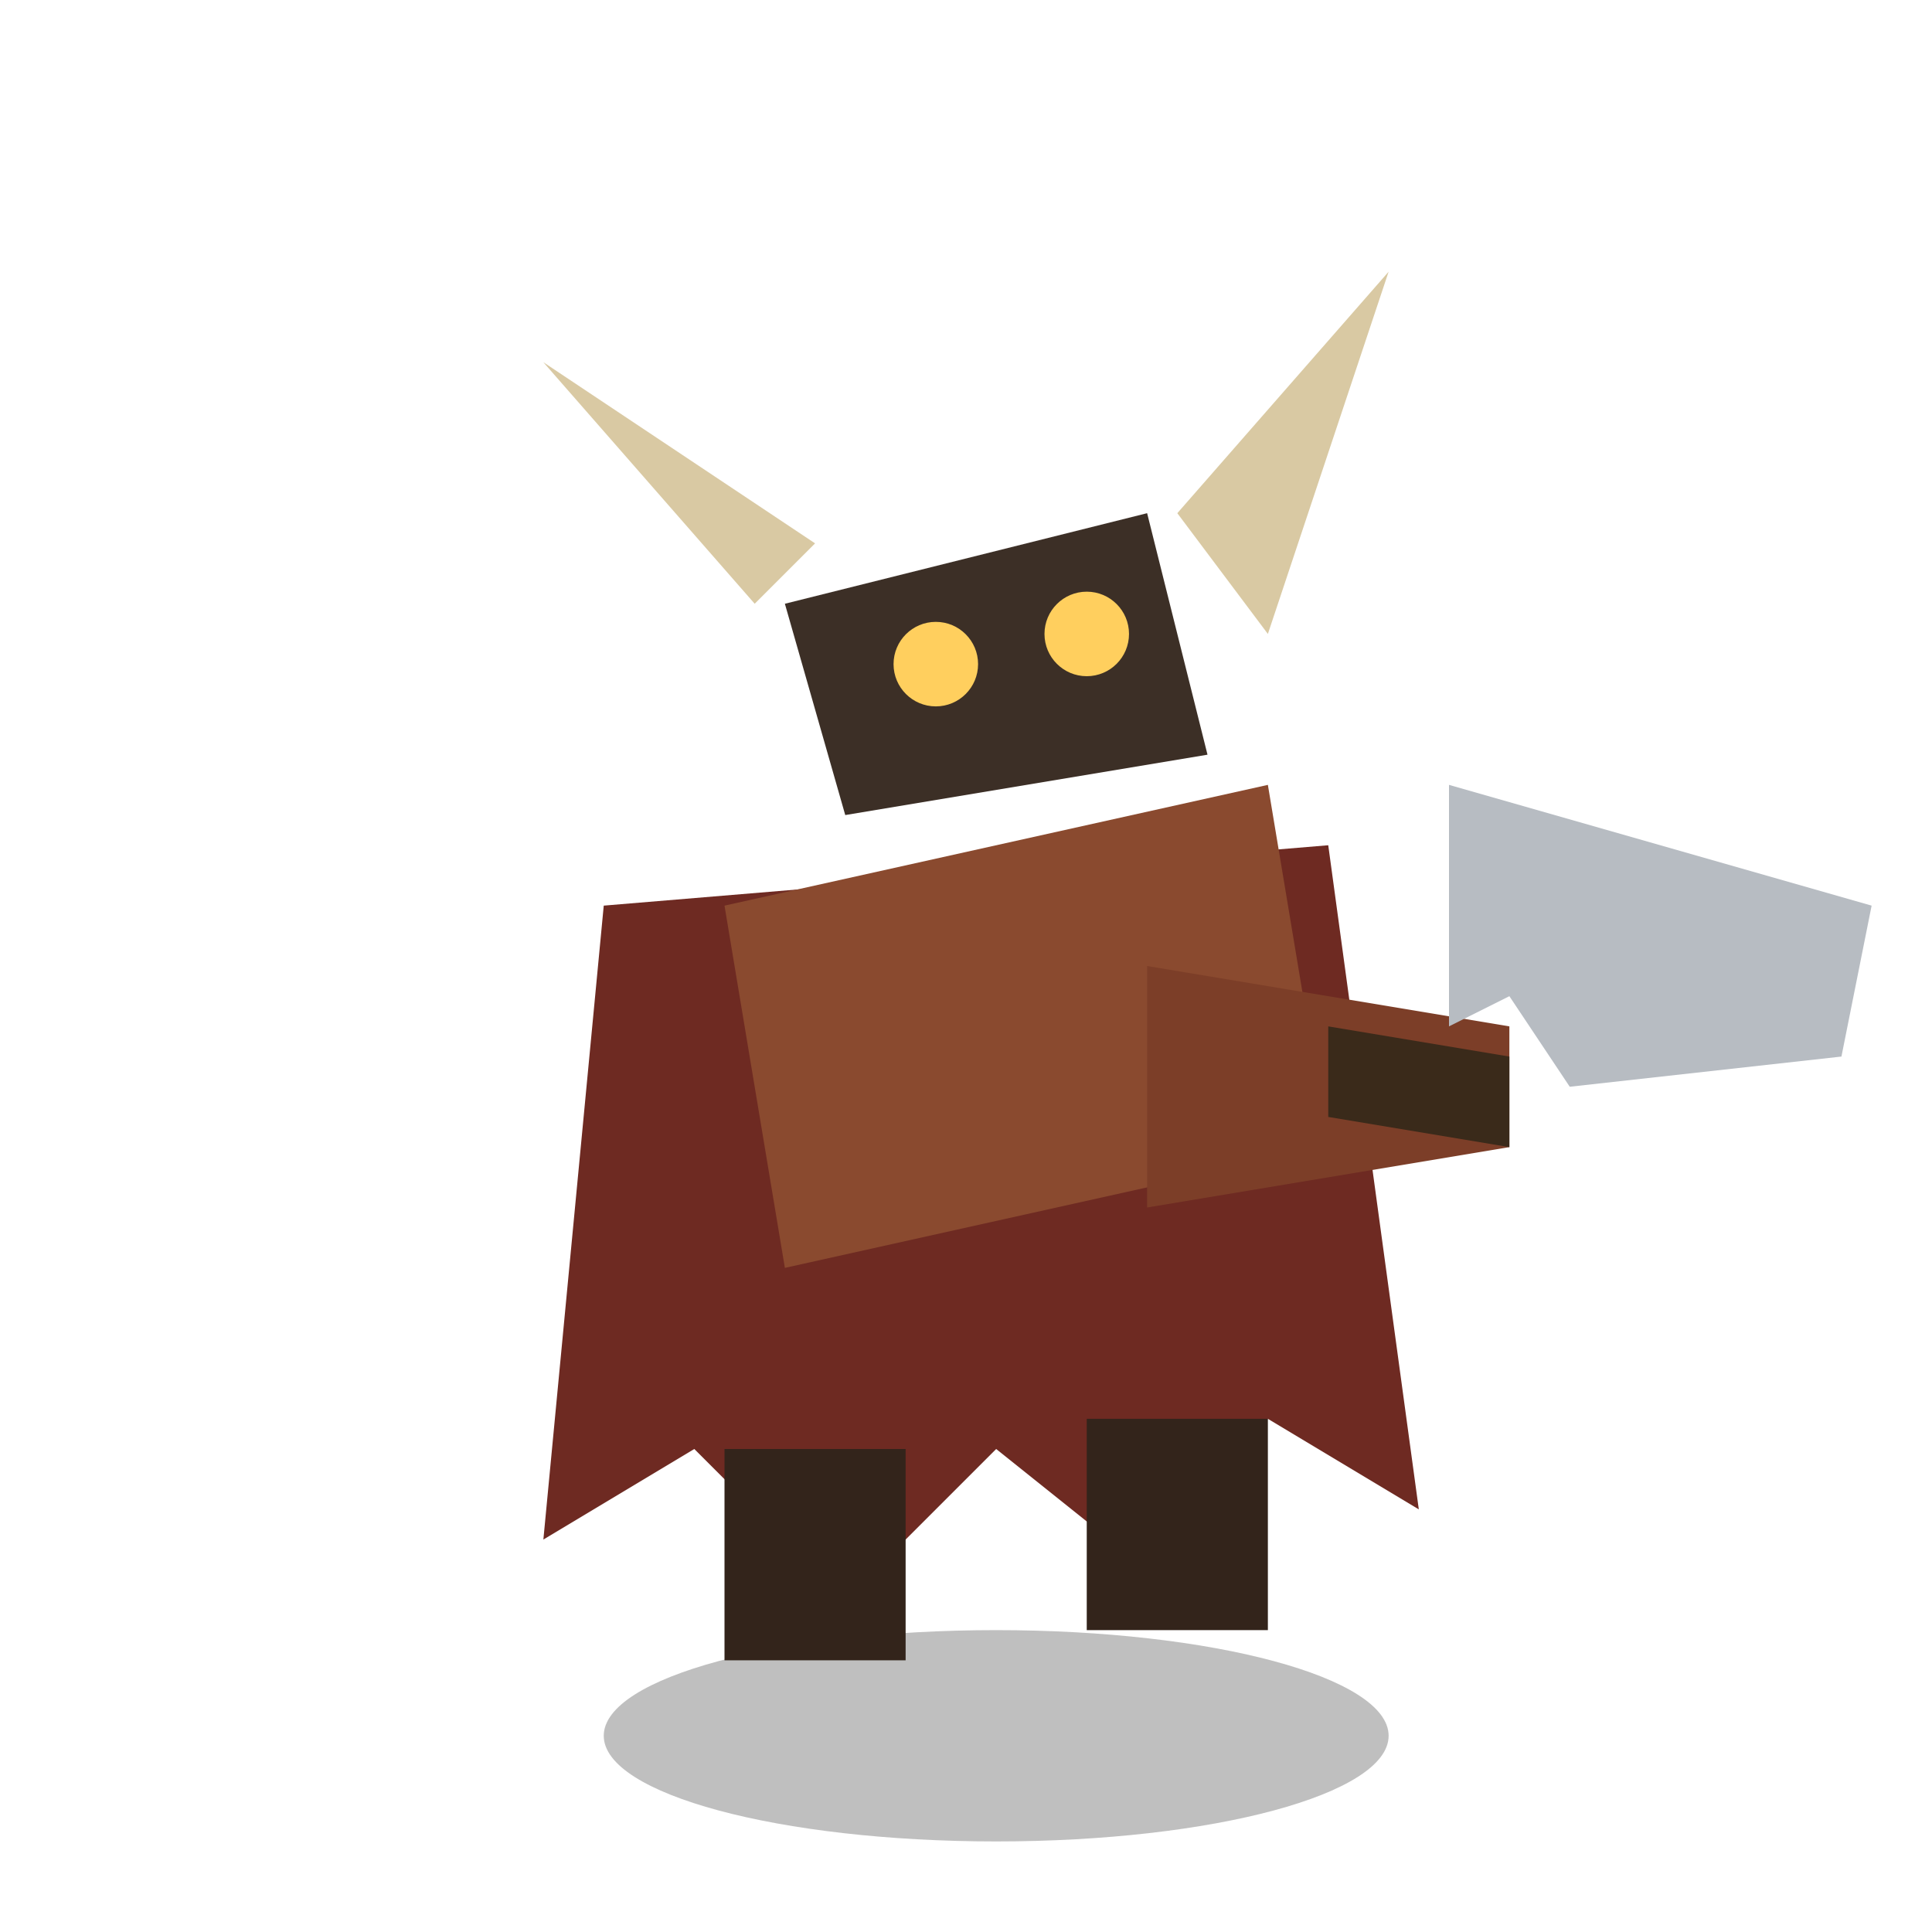
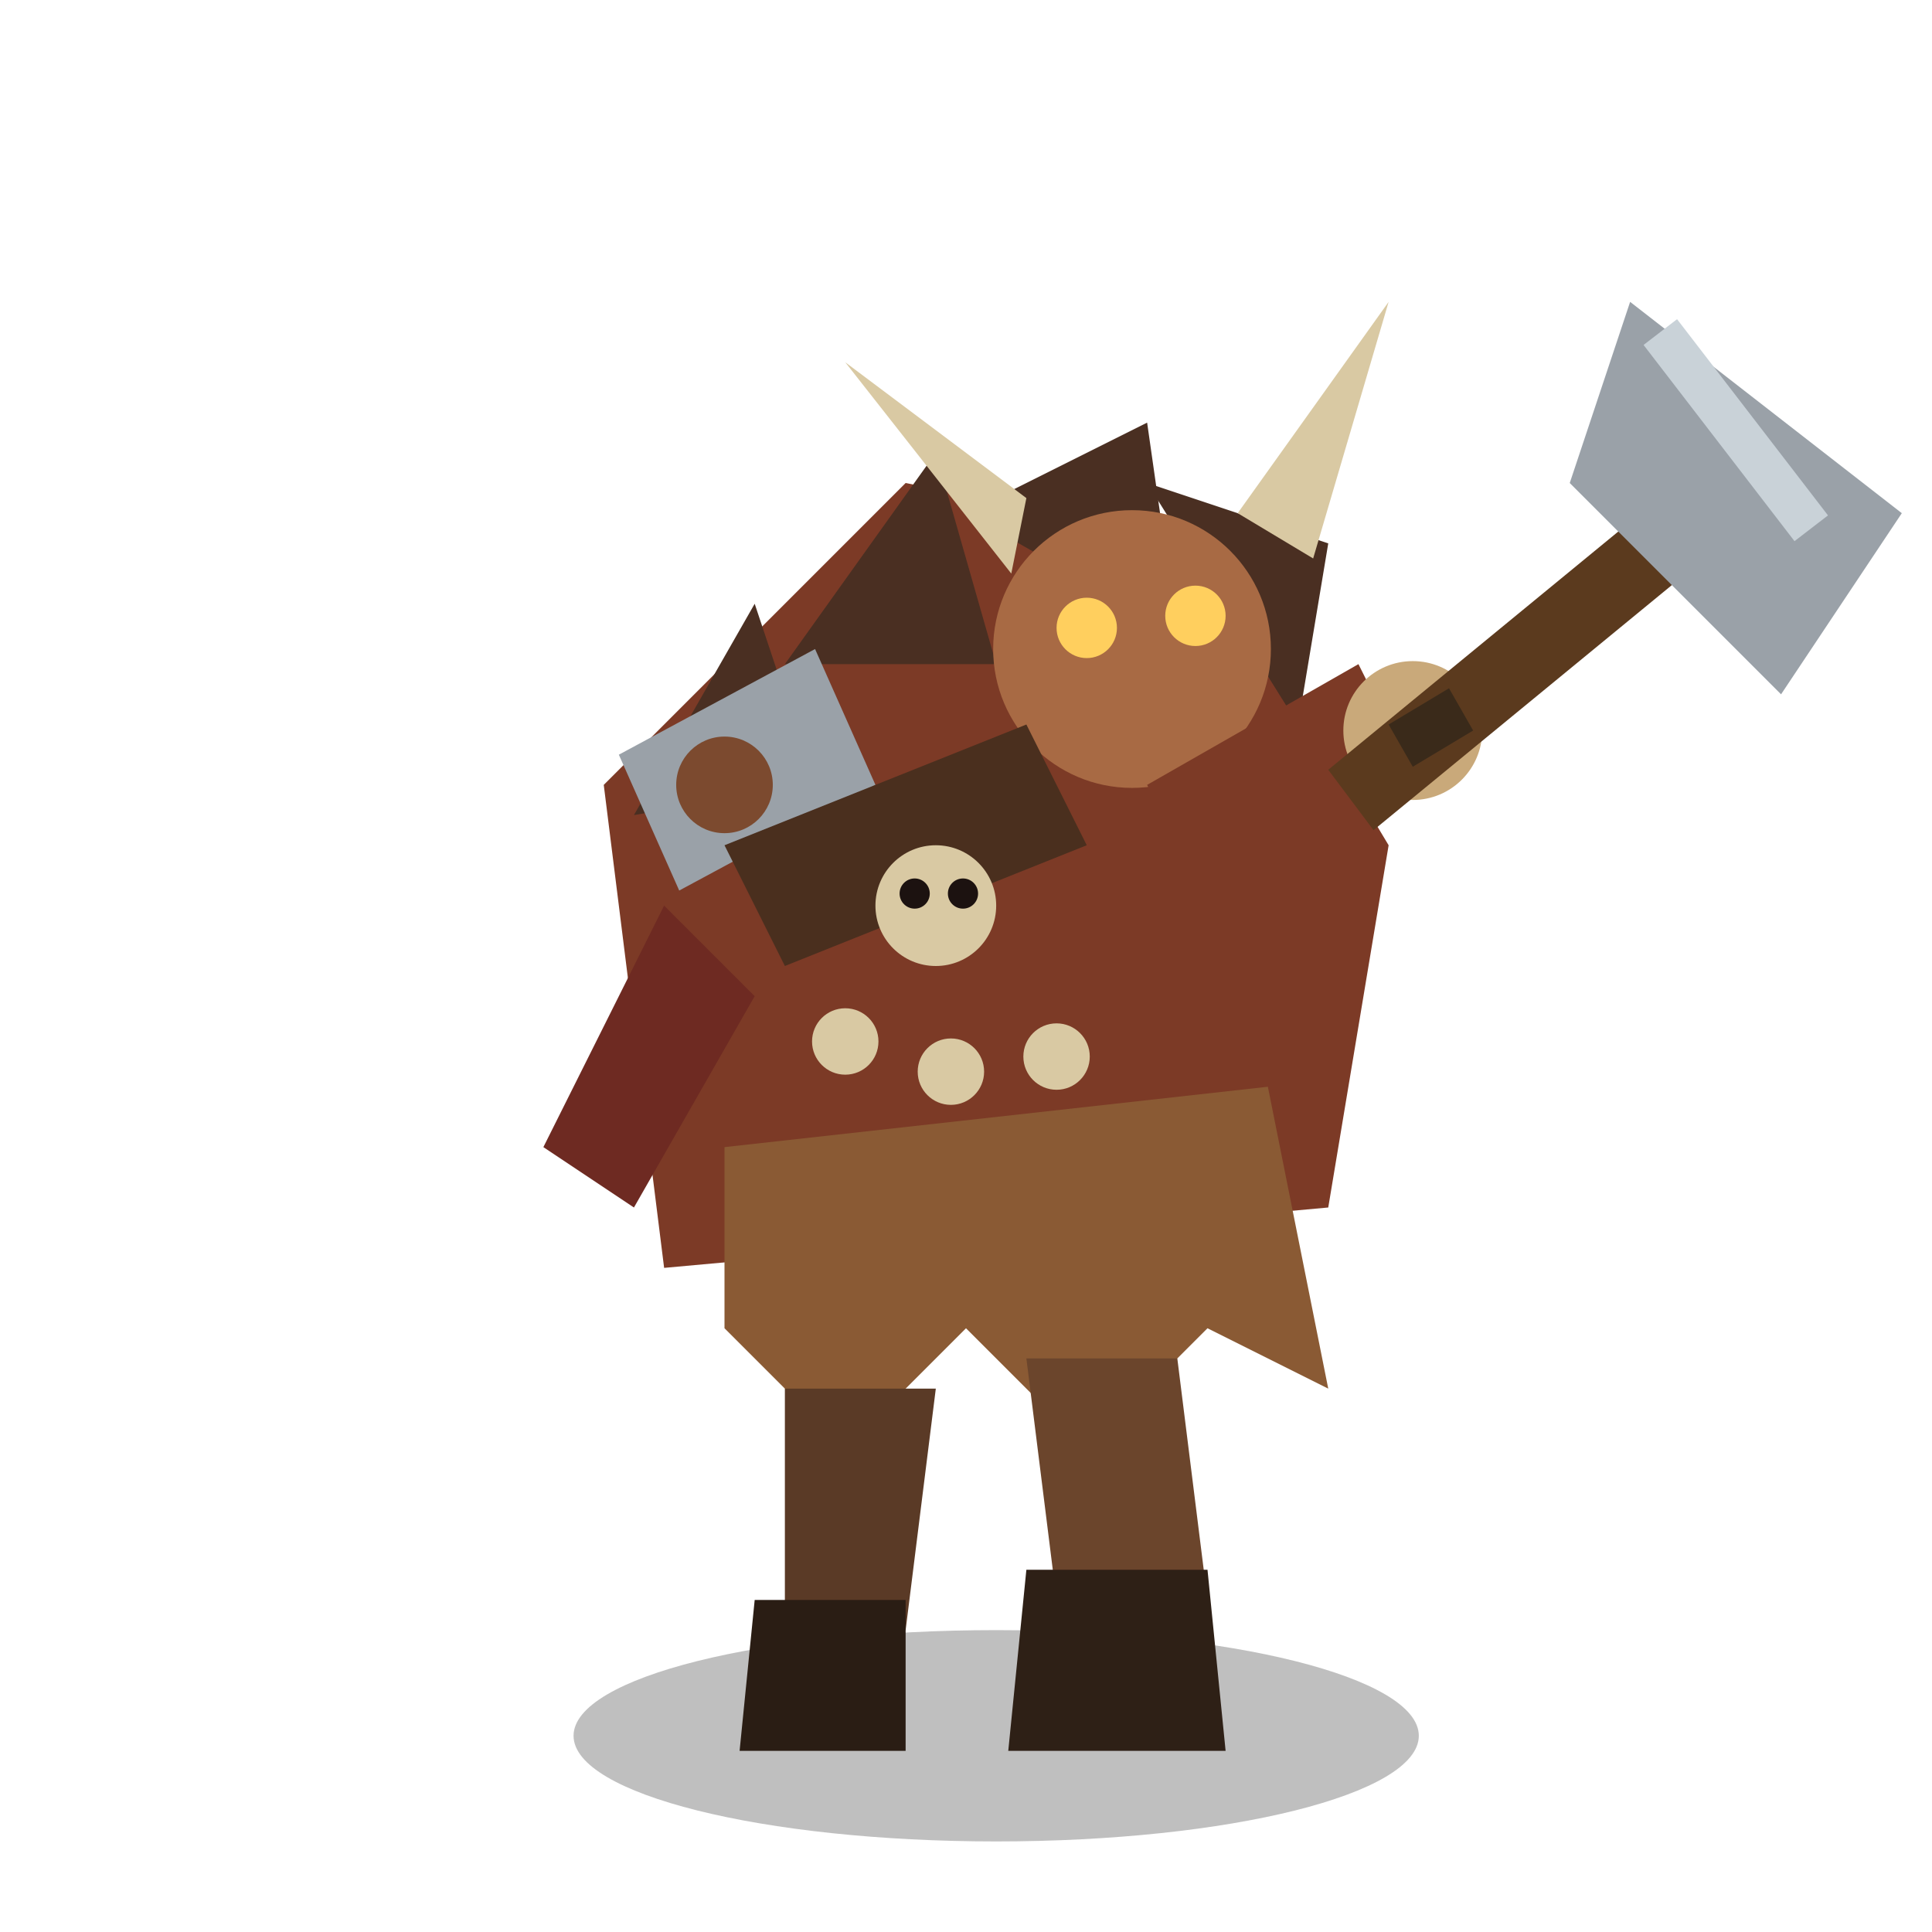
<svg xmlns="http://www.w3.org/2000/svg" width="64" height="64" viewBox="0 0 64 64">
-   <ellipse cx="33" cy="57.5" rx="13" ry="3.5" fill="#00000040" />
-   <polygon points="20,30 44,28 47,50 42,47 38,52 33,48 28,53 23,48 18,51" fill="#6e2a22" />
-   <polygon points="24,30 42,26 44,38 26,42" fill="#8a4a2f" />
-   <polygon points="38,32 50,34 50,38 38,40" fill="#7c3e28" />
-   <polygon points="44,34 50,35 50,38 44,37" fill="#3a2a1a" />
-   <polygon points="48,26 62,30 61,35 52,36 50,33 48,34" fill="#b7bcc2" />
-   <polygon points="26,20 38,17 40,25 28,27" fill="#3c2f26" />
-   <polygon points="25,20 18,12 27,18" fill="#d9c9a3" />
-   <polygon points="39,17 46,9 42,21" fill="#d9c9a3" />
-   <circle cx="31" cy="22" r="1.4" fill="#ffcf5e" />
-   <circle cx="36" cy="21" r="1.4" fill="#ffcf5e" />
-   <polygon points="24,48 30,48 30,55 24,55" fill="#33241b" />
-   <polygon points="36,47 42,47 42,54 36,54" fill="#33241b" />
+   <ellipse cx="33" cy="57.5" rx="14" ry="3.5" fill="#00000040" />
+   <polygon points="20,26 30,16 40,18 46,28 44,40 22,42" fill="#7c3a26" />
+   <polygon points="21,27 25,20 27,26" fill="#4a2f22" />
+   <polygon points="26,22 31,15 33,22" fill="#4a2f22" />
+   <polygon points="32,17 38,14 39,21" fill="#4a2f22" />
+   <polygon points="38,16 44,18 43,24" fill="#4a2f22" />
+   <polygon points="20.5,25 27,21.5 29,26 22.5,29.5" fill="#9aa1a8" />
+   <circle cx="24" cy="26" r="1.6" fill="#7c4a2f" />
+   <polygon points="33.5,19 28,12 34,16.5" fill="#d9c9a3" />
+   <polygon points="41,17 46,10 43.5,18.5" fill="#d9c9a3" />
+   <circle cx="37.5" cy="21.5" r="4.6" fill="#a86a44" />
+   <circle cx="36" cy="20.8" r="1" fill="#ffcf5e" />
+   <circle cx="39.6" cy="20.4" r="1" fill="#ffcf5e" />
+   <polygon points="24,28 34,24 36,28 26,32" fill="#4a2f1e" />
+   <circle cx="31" cy="30" r="2" fill="#d9c9a3" />
+   <circle cx="30.3" cy="29.6" r="0.5" fill="#1c1210" />
+   <circle cx="31.9" cy="29.6" r="0.5" fill="#1c1210" />
+   <circle cx="28" cy="34.5" r="1.1" fill="#d9c9a3" />
+   <circle cx="31.5" cy="35.5" r="1.1" fill="#d9c9a3" />
+   <circle cx="35" cy="35" r="1.1" fill="#d9c9a3" />
+   <polygon points="24,38 42,36 44,46 40,44 36,48 32,44 28,48 24,44" fill="#8a5a34" />
+   <polygon points="26,46 31,46 30,54 26,54" fill="#5a3a26" />
+   <polygon points="25,53 30,53 30,58 24.5,58" fill="#2a1d14" />
+   <polygon points="34,45 39,45 40,53 35,53" fill="#6b452c" />
+   <polygon points="34,52 40,52 40.6,58 33.4,58" fill="#2e2016" />
+   <polygon points="22,30 18,38 21,40 25,33" fill="#6e2a22" />
+   <polygon points="38,26 45,22 47,26 40,30" fill="#7c3a26" />
+   <circle cx="46.8" cy="24.2" r="2.3" fill="#c9a97a" />
+   <polygon points="44,25.5 58,14 59.5,16 45.5,27.5" fill="#5b3a1e" />
+   <polygon points="54,10 63,17 59,23 52,16" fill="#9aa1a8" />
+   <polyline points="55,11 60,17.5" fill="none" stroke="#c9d2d8" stroke-width="1.4" stroke-linejoin="round" />
+   <polygon points="46,24 48,22.8 48.8,24.2 46.8,25.4" fill="#3a2a1a" />
</svg>
